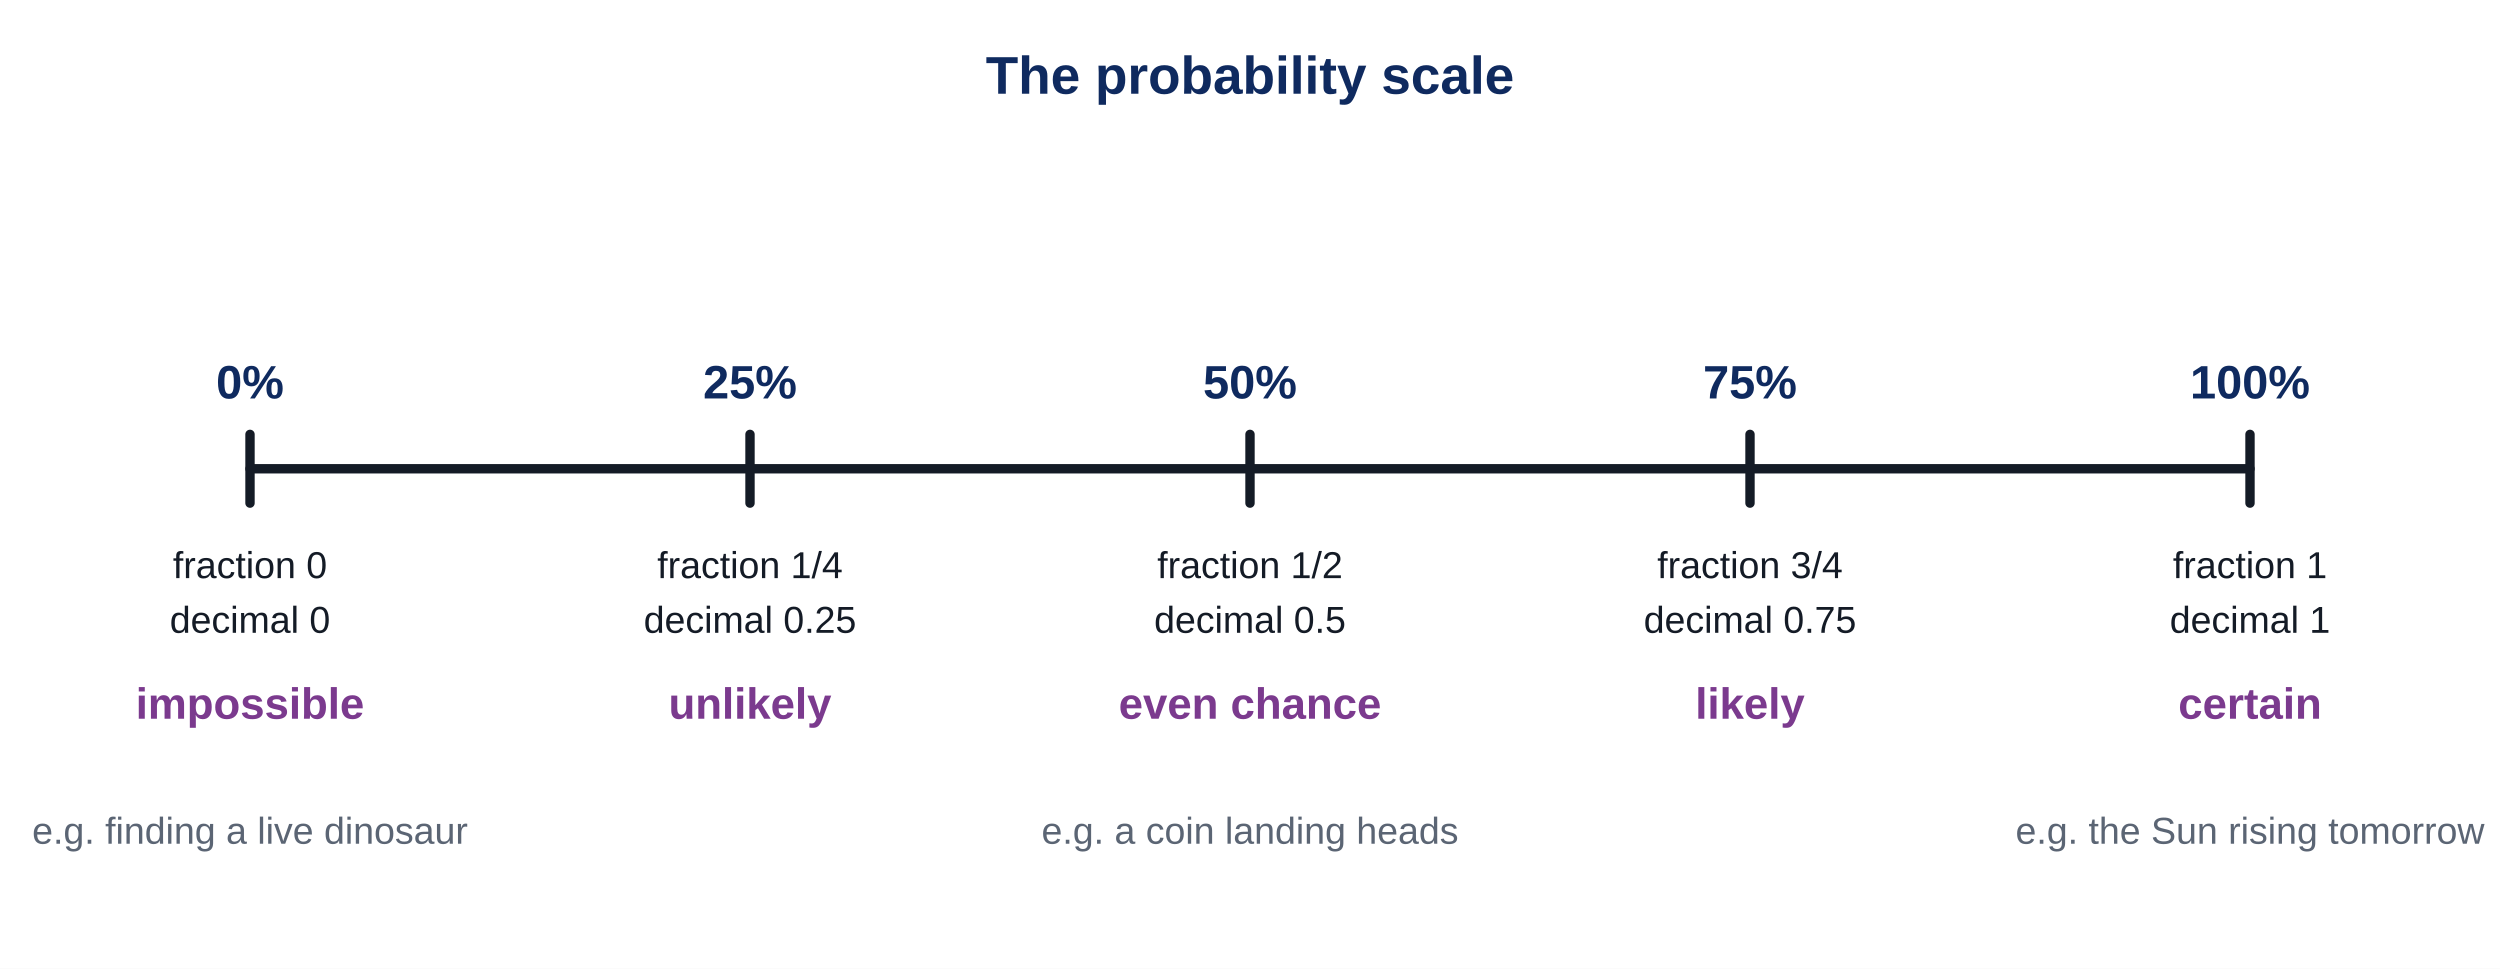
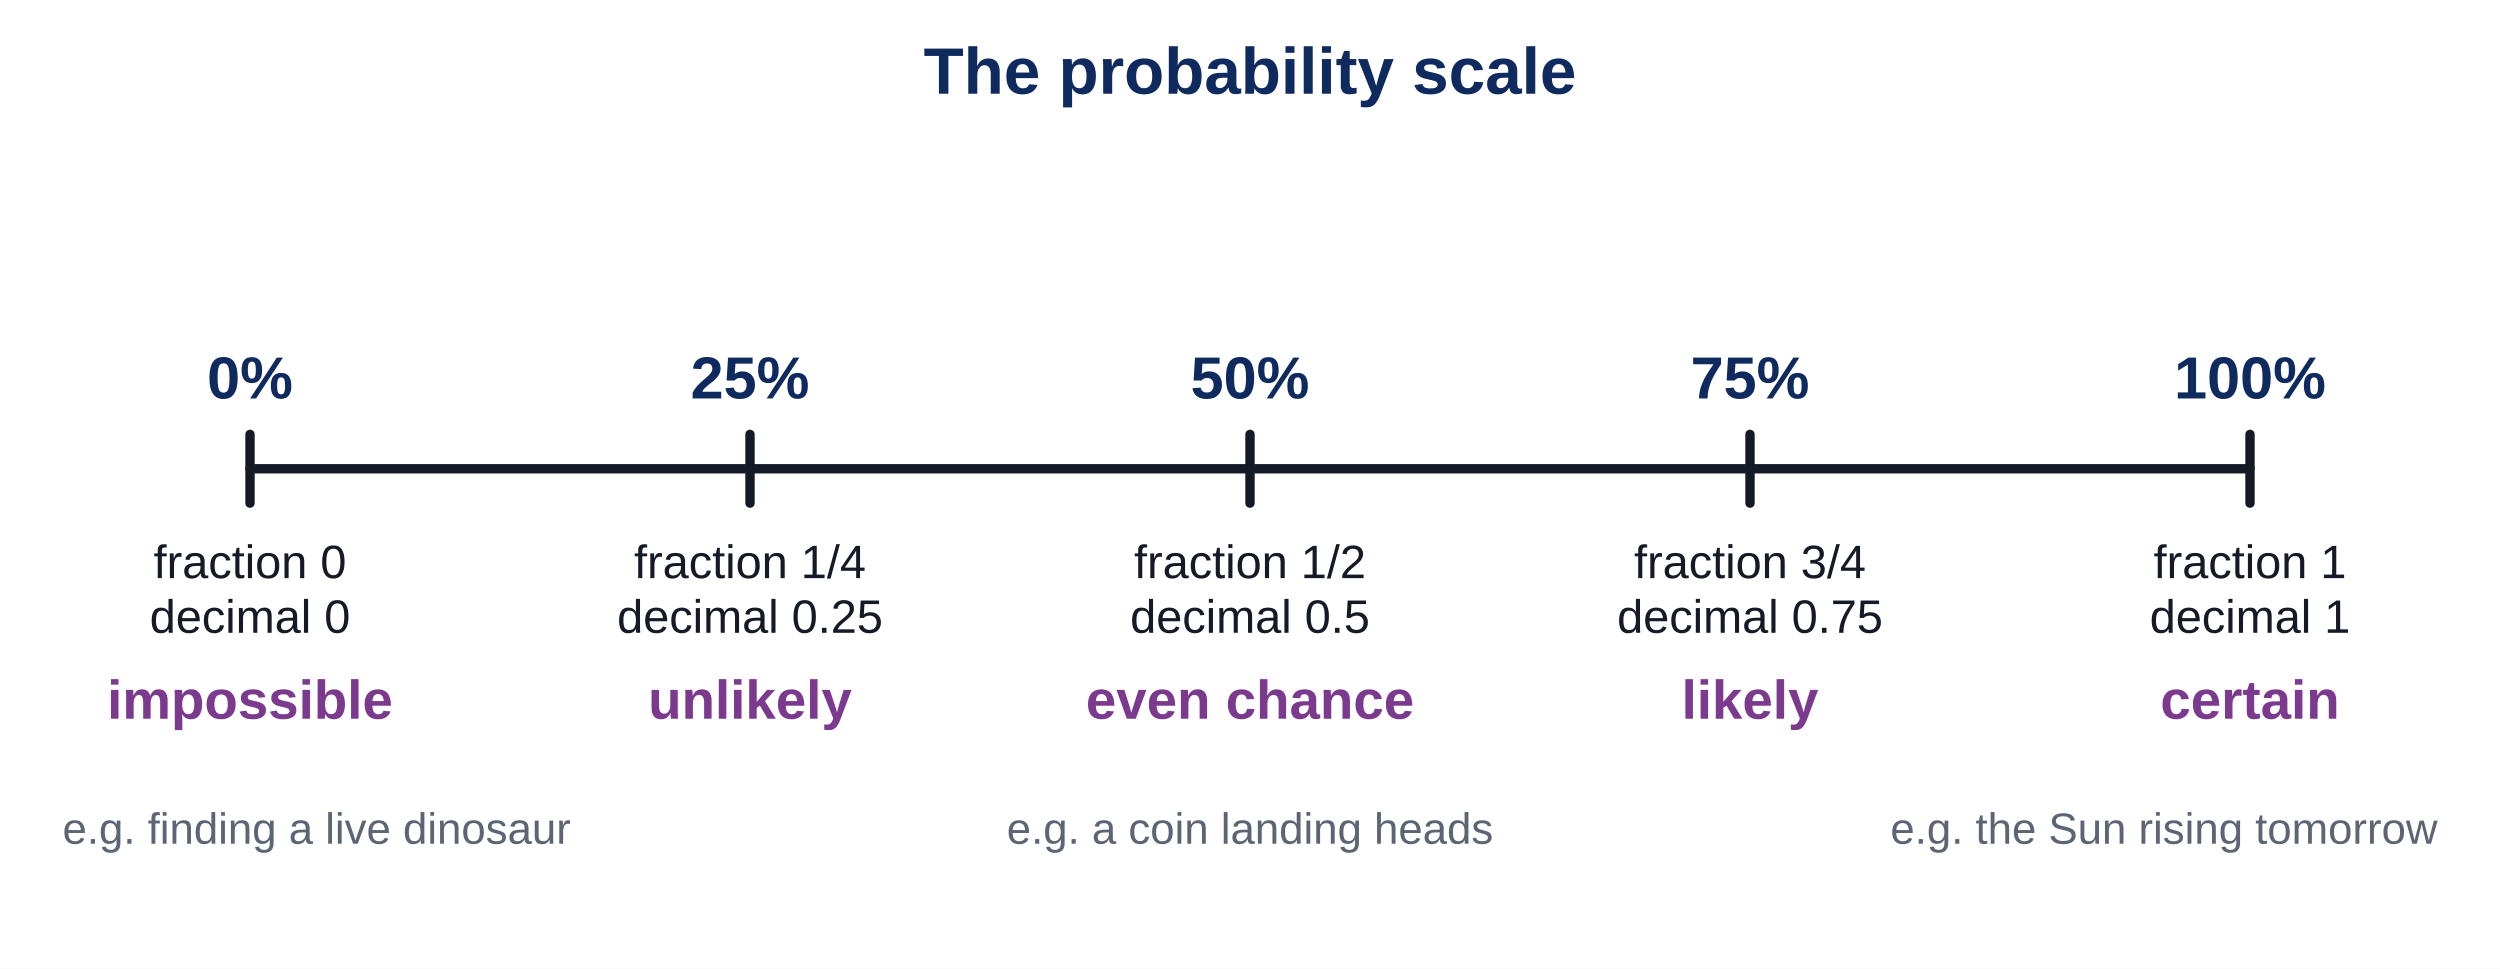
<svg xmlns="http://www.w3.org/2000/svg" width="1600" height="620" viewBox="0 0 1600 620">
  <rect x="0" y="0" width="1600" height="620" fill="#FFFFFF" />
-   <text x="800" y="60" font-family="Liberation Sans, Arial, Helvetica, sans-serif" font-size="34" text-anchor="middle" font-weight="bold" fill="#0F2A5F">The probability scale</text>
+   <text x="800" y="60" font-family="Liberation Sans, Arial, Helvetica, sans-serif" font-size="42" text-anchor="middle" font-weight="bold" fill="#0F2A5F">The probability scale</text>
  <line x1="160" y1="300" x2="1440" y2="300" stroke="#141B26" stroke-width="6" stroke-linecap="round" />
  <line x1="160.0" y1="278" x2="160.0" y2="322" stroke="#141B26" stroke-width="6" stroke-linecap="round" />
-   <text x="160.0" y="255" font-family="Liberation Sans, Arial, Helvetica, sans-serif" font-size="30" text-anchor="middle" font-weight="bold" fill="#0F2A5F">0%</text>
-   <text x="160.0" y="370" font-family="Liberation Sans, Arial, Helvetica, sans-serif" font-size="24" text-anchor="middle" font-weight="normal" fill="#141B26">fraction 0</text>
-   <text x="160.0" y="405" font-family="Liberation Sans, Arial, Helvetica, sans-serif" font-size="24" text-anchor="middle" font-weight="normal" fill="#141B26">decimal 0</text>
-   <text x="160.0" y="460" font-family="Liberation Sans, Arial, Helvetica, sans-serif" font-size="28" text-anchor="middle" font-weight="bold" fill="#7B3A8E">impossible</text>
+   <text x="160.0" y="255" font-family="Liberation Sans, Arial, Helvetica, sans-serif" font-size="38" text-anchor="middle" font-weight="bold" fill="#0F2A5F">0%</text>
+   <text x="160.0" y="370" font-family="Liberation Sans, Arial, Helvetica, sans-serif" font-size="30" text-anchor="middle" font-weight="normal" fill="#141B26">fraction 0</text>
+   <text x="160.0" y="405" font-family="Liberation Sans, Arial, Helvetica, sans-serif" font-size="30" text-anchor="middle" font-weight="normal" fill="#141B26">decimal 0</text>
+   <text x="160.0" y="460" font-family="Liberation Sans, Arial, Helvetica, sans-serif" font-size="35" text-anchor="middle" font-weight="bold" fill="#7B3A8E">impossible</text>
  <line x1="480.0" y1="278" x2="480.0" y2="322" stroke="#141B26" stroke-width="6" stroke-linecap="round" />
-   <text x="480.0" y="255" font-family="Liberation Sans, Arial, Helvetica, sans-serif" font-size="30" text-anchor="middle" font-weight="bold" fill="#0F2A5F">25%</text>
-   <text x="480.0" y="370" font-family="Liberation Sans, Arial, Helvetica, sans-serif" font-size="24" text-anchor="middle" font-weight="normal" fill="#141B26">fraction 1/4</text>
-   <text x="480.0" y="405" font-family="Liberation Sans, Arial, Helvetica, sans-serif" font-size="24" text-anchor="middle" font-weight="normal" fill="#141B26">decimal 0.25</text>
-   <text x="480.0" y="460" font-family="Liberation Sans, Arial, Helvetica, sans-serif" font-size="28" text-anchor="middle" font-weight="bold" fill="#7B3A8E">unlikely</text>
+   <text x="480.0" y="255" font-family="Liberation Sans, Arial, Helvetica, sans-serif" font-size="38" text-anchor="middle" font-weight="bold" fill="#0F2A5F">25%</text>
+   <text x="480.0" y="370" font-family="Liberation Sans, Arial, Helvetica, sans-serif" font-size="30" text-anchor="middle" font-weight="normal" fill="#141B26">fraction 1/4</text>
+   <text x="480.0" y="405" font-family="Liberation Sans, Arial, Helvetica, sans-serif" font-size="30" text-anchor="middle" font-weight="normal" fill="#141B26">decimal 0.25</text>
+   <text x="480.0" y="460" font-family="Liberation Sans, Arial, Helvetica, sans-serif" font-size="35" text-anchor="middle" font-weight="bold" fill="#7B3A8E">unlikely</text>
  <line x1="800.0" y1="278" x2="800.0" y2="322" stroke="#141B26" stroke-width="6" stroke-linecap="round" />
-   <text x="800.0" y="255" font-family="Liberation Sans, Arial, Helvetica, sans-serif" font-size="30" text-anchor="middle" font-weight="bold" fill="#0F2A5F">50%</text>
-   <text x="800.0" y="370" font-family="Liberation Sans, Arial, Helvetica, sans-serif" font-size="24" text-anchor="middle" font-weight="normal" fill="#141B26">fraction 1/2</text>
-   <text x="800.0" y="405" font-family="Liberation Sans, Arial, Helvetica, sans-serif" font-size="24" text-anchor="middle" font-weight="normal" fill="#141B26">decimal 0.5</text>
-   <text x="800.0" y="460" font-family="Liberation Sans, Arial, Helvetica, sans-serif" font-size="28" text-anchor="middle" font-weight="bold" fill="#7B3A8E">even chance</text>
+   <text x="800.0" y="255" font-family="Liberation Sans, Arial, Helvetica, sans-serif" font-size="38" text-anchor="middle" font-weight="bold" fill="#0F2A5F">50%</text>
+   <text x="800.0" y="370" font-family="Liberation Sans, Arial, Helvetica, sans-serif" font-size="30" text-anchor="middle" font-weight="normal" fill="#141B26">fraction 1/2</text>
+   <text x="800.0" y="405" font-family="Liberation Sans, Arial, Helvetica, sans-serif" font-size="30" text-anchor="middle" font-weight="normal" fill="#141B26">decimal 0.5</text>
+   <text x="800.0" y="460" font-family="Liberation Sans, Arial, Helvetica, sans-serif" font-size="35" text-anchor="middle" font-weight="bold" fill="#7B3A8E">even chance</text>
  <line x1="1120.0" y1="278" x2="1120.0" y2="322" stroke="#141B26" stroke-width="6" stroke-linecap="round" />
-   <text x="1120.0" y="255" font-family="Liberation Sans, Arial, Helvetica, sans-serif" font-size="30" text-anchor="middle" font-weight="bold" fill="#0F2A5F">75%</text>
-   <text x="1120.0" y="370" font-family="Liberation Sans, Arial, Helvetica, sans-serif" font-size="24" text-anchor="middle" font-weight="normal" fill="#141B26">fraction 3/4</text>
-   <text x="1120.0" y="405" font-family="Liberation Sans, Arial, Helvetica, sans-serif" font-size="24" text-anchor="middle" font-weight="normal" fill="#141B26">decimal 0.75</text>
-   <text x="1120.0" y="460" font-family="Liberation Sans, Arial, Helvetica, sans-serif" font-size="28" text-anchor="middle" font-weight="bold" fill="#7B3A8E">likely</text>
+   <text x="1120.0" y="255" font-family="Liberation Sans, Arial, Helvetica, sans-serif" font-size="38" text-anchor="middle" font-weight="bold" fill="#0F2A5F">75%</text>
+   <text x="1120.0" y="370" font-family="Liberation Sans, Arial, Helvetica, sans-serif" font-size="30" text-anchor="middle" font-weight="normal" fill="#141B26">fraction 3/4</text>
+   <text x="1120.0" y="405" font-family="Liberation Sans, Arial, Helvetica, sans-serif" font-size="30" text-anchor="middle" font-weight="normal" fill="#141B26">decimal 0.75</text>
+   <text x="1120.0" y="460" font-family="Liberation Sans, Arial, Helvetica, sans-serif" font-size="35" text-anchor="middle" font-weight="bold" fill="#7B3A8E">likely</text>
  <line x1="1440.0" y1="278" x2="1440.0" y2="322" stroke="#141B26" stroke-width="6" stroke-linecap="round" />
-   <text x="1440.0" y="255" font-family="Liberation Sans, Arial, Helvetica, sans-serif" font-size="30" text-anchor="middle" font-weight="bold" fill="#0F2A5F">100%</text>
-   <text x="1440.0" y="370" font-family="Liberation Sans, Arial, Helvetica, sans-serif" font-size="24" text-anchor="middle" font-weight="normal" fill="#141B26">fraction 1</text>
-   <text x="1440.0" y="405" font-family="Liberation Sans, Arial, Helvetica, sans-serif" font-size="24" text-anchor="middle" font-weight="normal" fill="#141B26">decimal 1</text>
-   <text x="1440.0" y="460" font-family="Liberation Sans, Arial, Helvetica, sans-serif" font-size="28" text-anchor="middle" font-weight="bold" fill="#7B3A8E">certain</text>
-   <text x="160" y="540" font-family="Liberation Sans, Arial, Helvetica, sans-serif" font-size="24" text-anchor="middle" font-weight="normal" fill="#5B6574">e.g. finding a live dinosaur</text>
-   <text x="800" y="540" font-family="Liberation Sans, Arial, Helvetica, sans-serif" font-size="24" text-anchor="middle" font-weight="normal" fill="#5B6574">e.g. a coin landing heads</text>
-   <text x="1440" y="540" font-family="Liberation Sans, Arial, Helvetica, sans-serif" font-size="24" text-anchor="middle" font-weight="normal" fill="#5B6574">e.g. the Sun rising tomorrow</text>
+   <text x="1440.0" y="255" font-family="Liberation Sans, Arial, Helvetica, sans-serif" font-size="38" text-anchor="middle" font-weight="bold" fill="#0F2A5F">100%</text>
+   <text x="1440.0" y="370" font-family="Liberation Sans, Arial, Helvetica, sans-serif" font-size="30" text-anchor="middle" font-weight="normal" fill="#141B26">fraction 1</text>
+   <text x="1440.0" y="405" font-family="Liberation Sans, Arial, Helvetica, sans-serif" font-size="30" text-anchor="middle" font-weight="normal" fill="#141B26">decimal 1</text>
+   <text x="1440.0" y="460" font-family="Liberation Sans, Arial, Helvetica, sans-serif" font-size="35" text-anchor="middle" font-weight="bold" fill="#7B3A8E">certain</text>
+   <text x="40" y="540" font-family="Liberation Sans, Arial, Helvetica, sans-serif" font-size="28" text-anchor="start" font-weight="normal" fill="#5B6574">e.g. finding a live dinosaur</text>
+   <text x="800" y="540" font-family="Liberation Sans, Arial, Helvetica, sans-serif" font-size="28" text-anchor="middle" font-weight="normal" fill="#5B6574">e.g. a coin landing heads</text>
+   <text x="1560" y="540" font-family="Liberation Sans, Arial, Helvetica, sans-serif" font-size="28" text-anchor="end" font-weight="normal" fill="#5B6574">e.g. the Sun rising tomorrow</text>
</svg>
